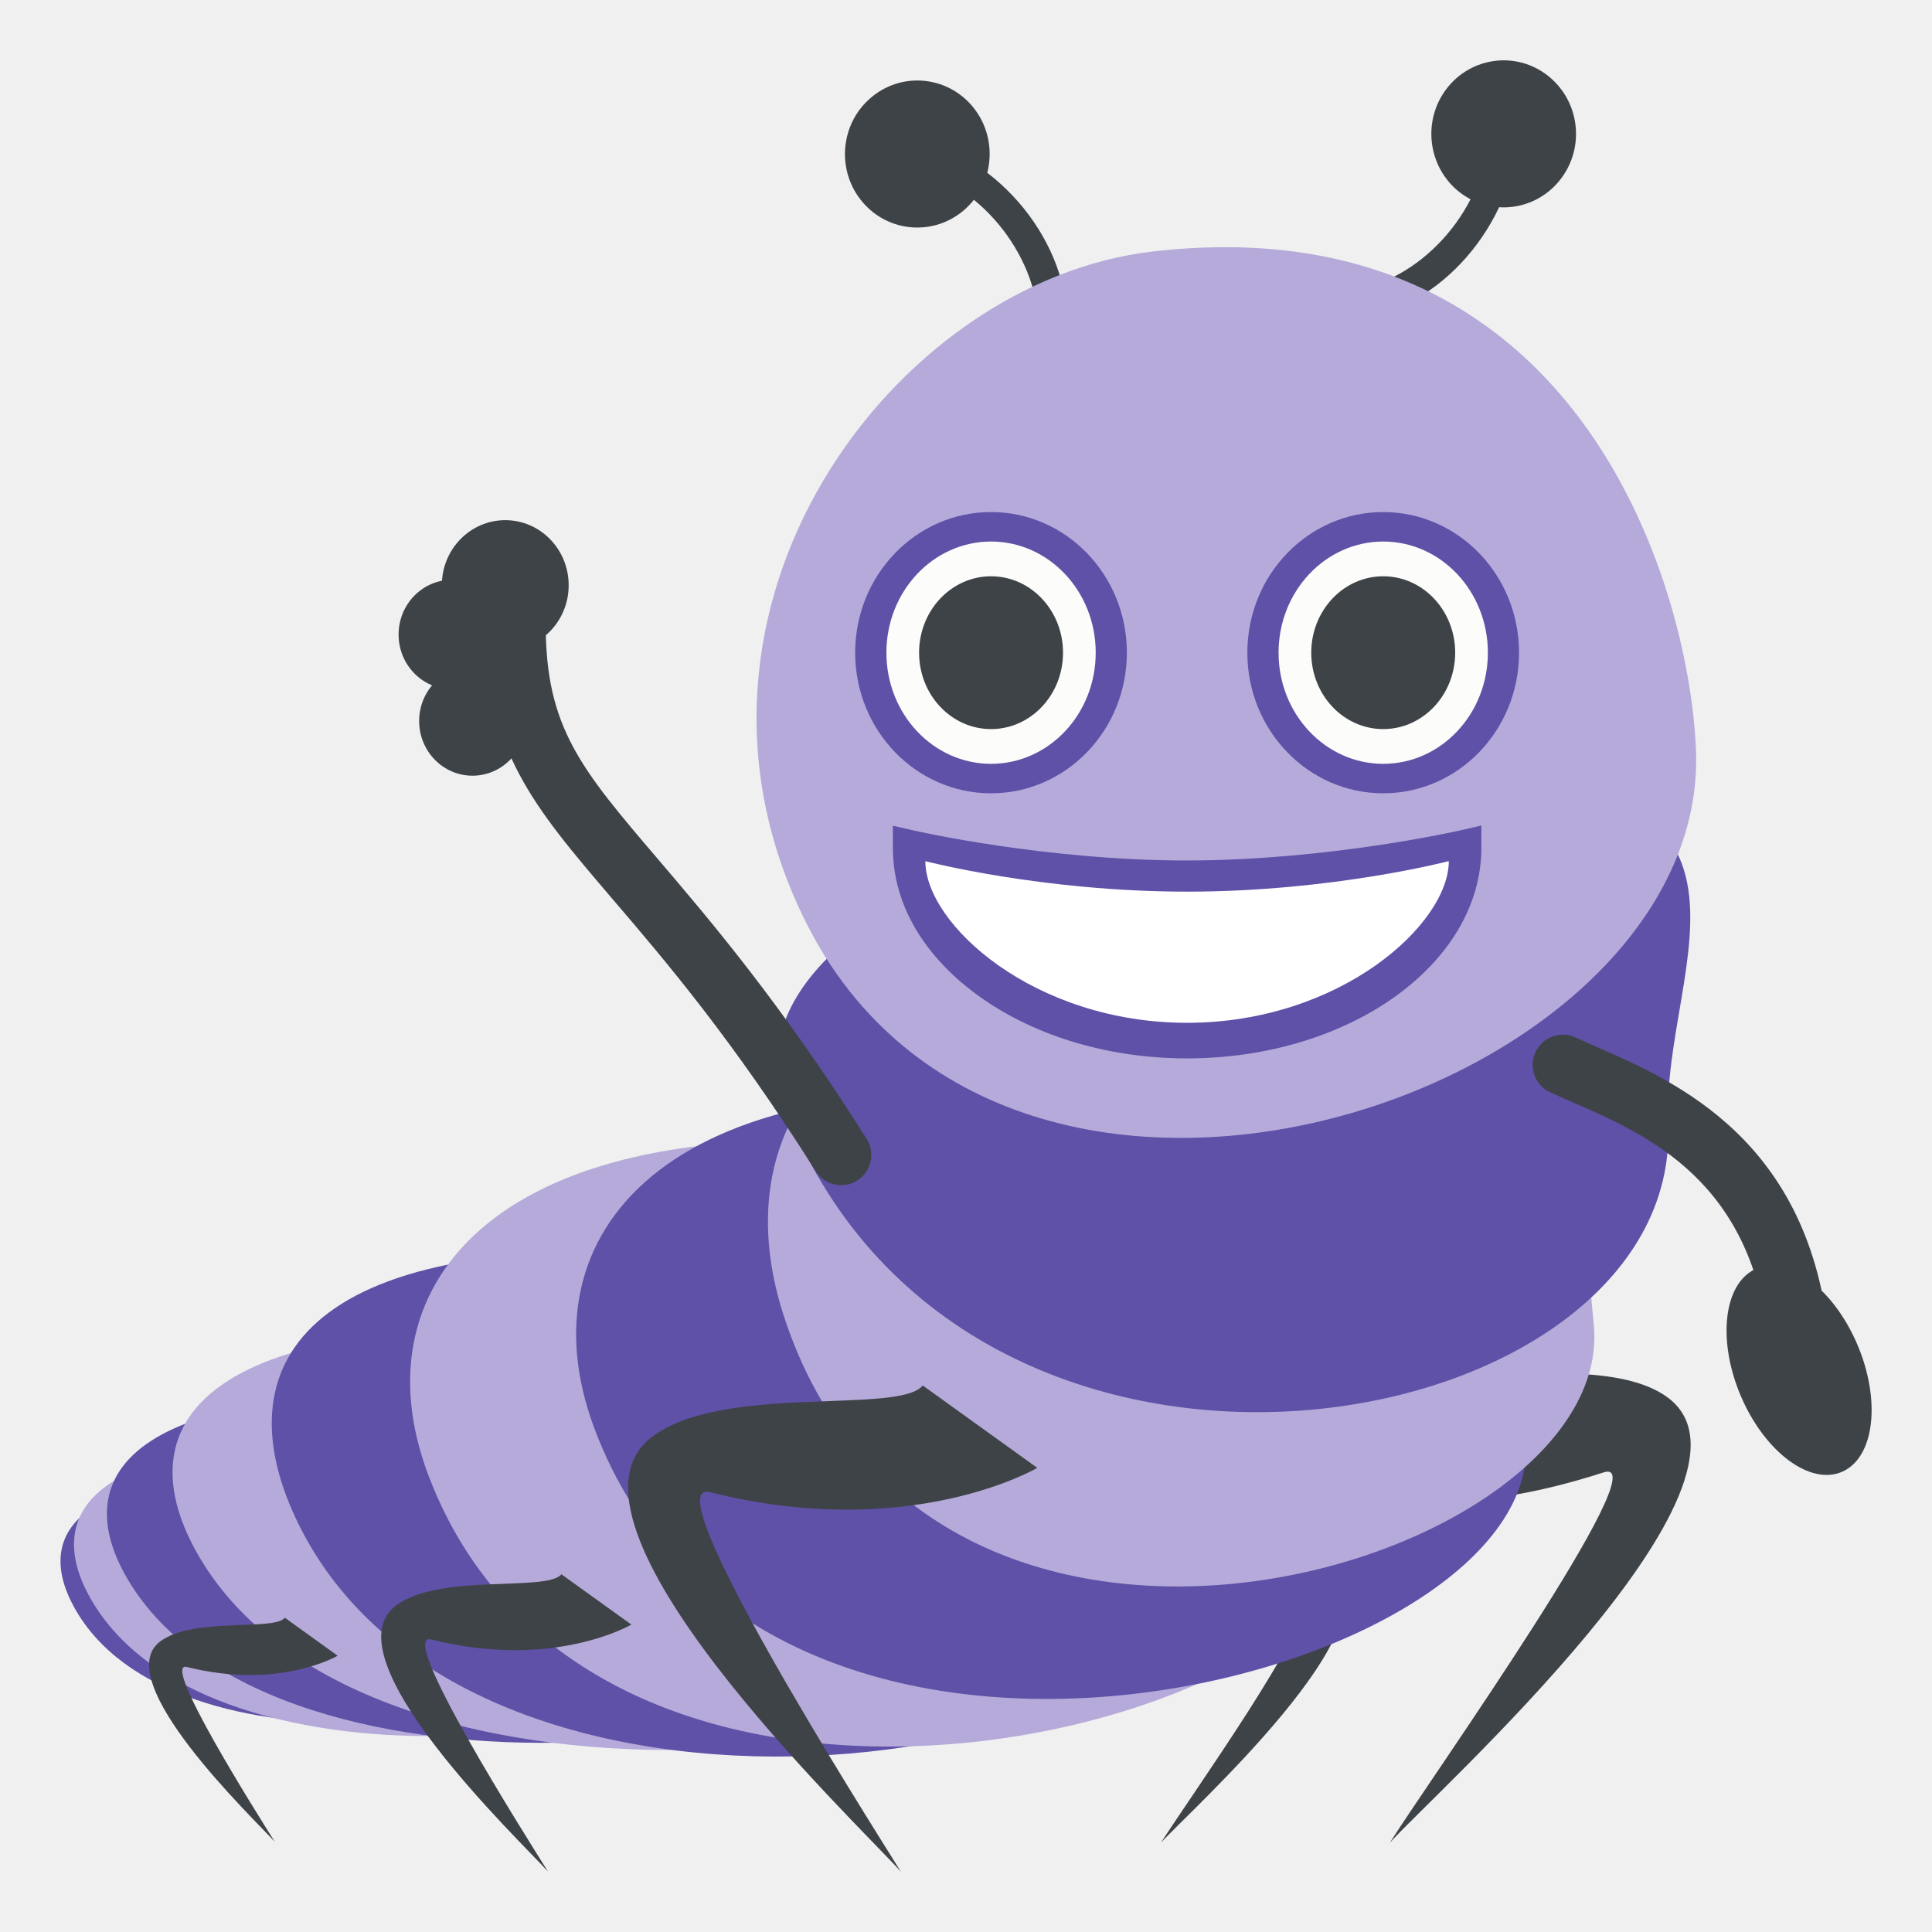
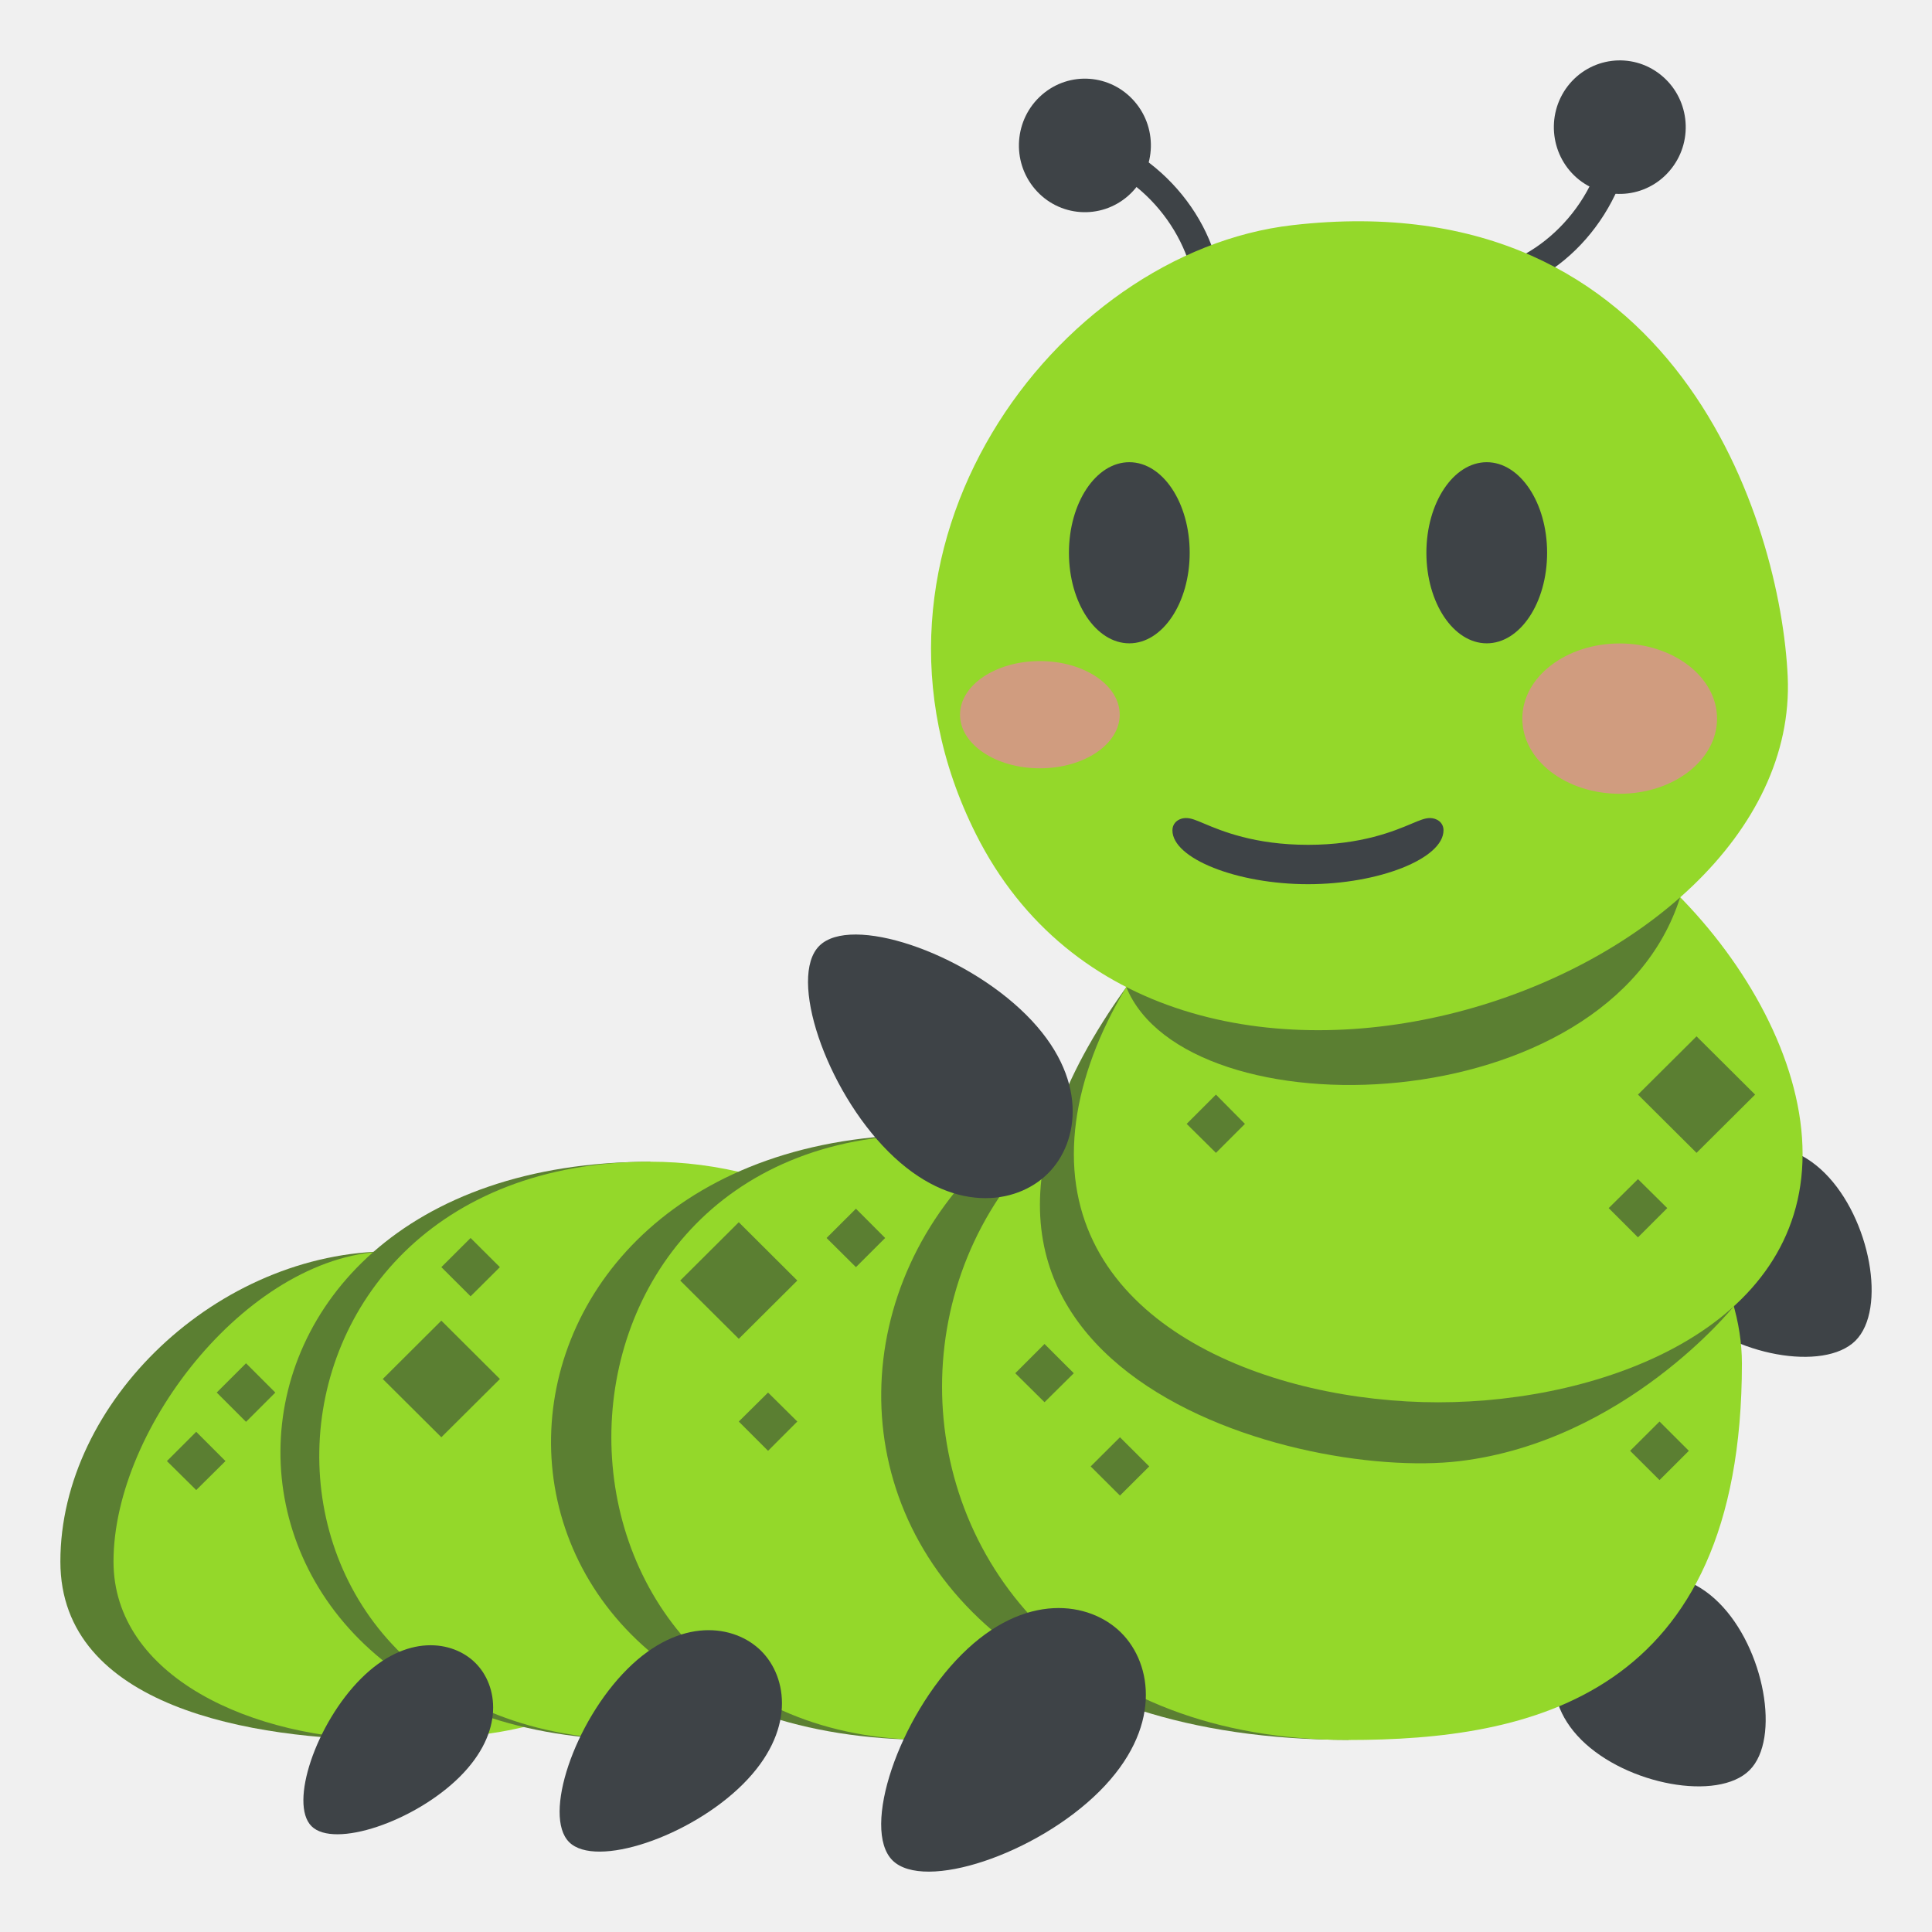
<svg xmlns="http://www.w3.org/2000/svg" viewBox="0 0 64 64" enable-background="new 0 0 64 64">
  <g fill="#3e4347">
-     <path d="m35.907 52.986c0 0 1.867 2.178 6.881.555 1.165-.377-3.591 6.32-4.329 7.5.929-1.029 7.927-7.299 5.633-9.01-1.444-1.08-5.405.035-5.881-.557l-2.304 1.514" />
-     <path d="m41.867 47.867c0 0 3.054 3.561 11.254.908 1.906-.615-5.873 10.336-7.079 12.266 1.519-1.684 12.964-11.936 9.212-14.74-2.362-1.764-8.84.059-9.619-.908l-3.768 2.474" />
-     <path d="m35.35 11.11l-.962-.07c.146-2.053-1.479-4.738-4.132-5.463l.248-.957c2.871.787 5.04 3.699 4.846 6.49" />
-     <path d="m44.979 10.564l-.118-.98c2.01-.256 4.284-2.4 4.468-5.184l.962.068c-.2 3.01-2.582 5.747-5.312 6.096" />
-     <path d="m32.2 3.508c.866 1.018.756 2.555-.247 3.436-1 .879-2.514.77-3.379-.248-.866-1.018-.756-2.555.246-3.434 1-.881 2.512-.772 3.38.246" />
-     <path d="m51.701 5.93c-.813 1.061-2.315 1.252-3.362.428-1.044-.829-1.23-2.358-.419-3.419.814-1.061 2.318-1.254 3.362-.426 1.045.827 1.234 2.356.419 3.417" />
+     <path d="m52.38 57.63c-1.506-1.499-.924-3.385.12-4.422 1.042-1.041 2.934-1.618 4.439-.117 1.508 1.499 2.057 4.512 1.016 5.55-1.043 1.039-4.066.491-5.575-1.01" />
+     <path d="m55.889 43.4c-1.506-1.499-.923-3.385.121-4.422 1.041-1.039 2.932-1.617 4.438-.119 1.508 1.501 2.059 4.515 1.016 5.554-1.044 1.038-4.066.49-5.575-1.013" />
  </g>
-   <path fill="#5e51a7" d="m19.1 54.12c.518 3.113-13.402 5.03-16.647-.883-1.385-2.523.241-4.68 7.598-4.217 9.586.6 8.343.852 9.05 5.1" />
-   <path fill="#b5aada" d="m23.535 54.01c.641 3.686-16.529 5.961-20.531-1.049-1.706-2.988.298-5.545 9.371-4.996 11.824.713 10.289 1.012 11.16 6.05" />
-   <path fill="#5e51a7" d="m29.411 53.55c.785 4.406-20.278 7.125-25.19-1.25-2.095-3.574.365-6.627 11.496-5.973 14.508.85 12.625 1.207 13.693 7.223" />
-   <path fill="#b5aada" d="m35.33 52.9c.898 5.344-23.21 8.637-28.838-1.516-2.396-4.334.418-8.03 13.162-7.244 16.608 1.034 14.454 1.467 15.676 8.76" />
-   <path fill="#5e51a7" d="m39.02 52.1c.911 6.416-23.53 10.367-29.23-1.82-2.43-5.201.422-9.643 13.338-8.693 16.836 1.239 14.65 1.759 15.89 10.513" />
-   <path fill="#b5aada" d="m45.59 49.19c.915 7.969-25.681 14.813-31.403-.33-2.439-6.461 2.501-12.1 15.473-10.922 16.903 1.537 14.684.375 15.93 11.252" />
-   <path fill="#5e51a7" d="m50.53 47.613c.896 7.967-25.23 14.813-30.853-.33-2.398-6.461 2.455-12.1 15.199-10.922 16.61 1.537 14.429.377 15.654 11.252" />
-   <path fill="#b5aada" d="m52.796 43.887c.781 7.967-21.951 14.813-26.843-.33-2.084-6.461 2.138-12.1 13.226-10.924 14.449 1.539 12.551.377 13.617 11.254" />
-   <path fill="#5e51a7" d="m55.26 37.24c.462 10.549-23.07 14.869-29.19-.381-2.886-7.197 13.974-11.507 20.527-11.507 13.477 0 8.421 6.445 8.661 11.888" />
-   <path fill="#b5aada" d="m56.18 24.799c.512 11.404-22.705 19.313-29.488 5.742-5.188-10.379 2.911-21.22 11.496-22.21 13.998-1.615 17.743 10.918 17.992 16.467" />
-   <ellipse fill="#5e51a7" cx="45.82" cy="21.621" rx="4.5" ry="4.658" />
-   <ellipse fill="#fcfcfa" cx="45.821" cy="21.621" rx="3.467" ry="3.682" />
-   <ellipse fill="#3e4347" cx="45.821" cy="21.621" rx="2.384" ry="2.531" />
-   <ellipse fill="#5e51a7" cx="32.829" cy="21.621" rx="4.5" ry="4.658" />
-   <ellipse fill="#fcfcfa" cx="32.83" cy="21.621" rx="3.467" ry="3.682" />
+   <path fill="#5b7f32" d="M12.939,57.635C8.338,57.635,2,56.548,2,51.728c0-5.294,5.213-10.275,10.939-10.275V57.635z" />
+   <path fill="#94d82a" d="m23.877 47.862c0 8.953-6.337 9.772-10.938 9.772s-9.179-2.106-9.179-5.906c0-4.471 4.584-10.275 9.179-10.275 4.597-.001 10.938 1.94 10.938 6.409" />
+   <path fill="#5b7f32" d="m21.2 57.635c-15.875 0-16-19.15.346-19.15l-.346 19.15" />
+   <path fill="#94d82a" d="m31.15 46.07c0 10.595-5.559 11.563-9.953 11.563-14.394 0-14.04-19.15.346-19.15 4.391 0 9.607 2.298 9.607 7.585" />
+   <path fill="#5b7f32" d="m30.785 57.635c-17.06 0-16.354-20.05 0-20.05v20.05" />
+   <path fill="#94d82a" d="m42.36 45.528c0 11.09-6.517 12.11-11.571 12.11-14.05 0-14.05-20.05 0-20.05 5.05.001 11.571 2.404 11.571 7.941" />
+   <path fill="#5b7f32" d="m44.674 57.635c-21.392 0-19.409-23.05-1.455-23.05l1.455 23.05" />
+   <path fill="#94d82a" d="m57.703 45.17c0 11.09-7.07 12.469-13.03 12.469-17.956 0-17.954-23.41 0-23.41 5.954 0 13.03 5.404 13.03 10.941" />
+   <path fill="#5b7f32" d="m57.41 43.3c0 0-3.579 4.443-9.06 5.102-5.565.667-19.996-3.235-11.04-15.701l20.1 10.599" />
+   <path fill="#94d82a" d="m59.713 38.23c0 5.732-6.552 8.223-12.07 8.223-5.519 0-12.07-2.49-12.07-8.223 0-5.736 6.555-12.538 12.07-12.538 5.515.001 12.07 6.803 12.07 12.538" />
  <g fill="#3e4347">
-     <ellipse cx="32.83" cy="21.621" rx="2.384" ry="2.531" />
-     <path d="m59.6 45.539c-.512 0-.948-.391-.995-.91-.496-5.49-3.991-7.02-6.544-8.131-.252-.109-.489-.213-.708-.314-.501-.23-.721-.824-.489-1.326s.823-.721 1.327-.49c.207.096.432.193.67.299 2.668 1.164 7.134 3.111 7.736 9.783.05.551-.356 1.037-.906 1.086-.031.003-.061.003-.091.003" />
-     <path d="m27.864 39.26c-.332 0-.656-.166-.847-.467-2.75-4.359-4.959-6.947-6.734-9.02-2.623-3.072-4.206-4.926-4.206-9.09 0-.553.447-1 1-1s1 .447 1 1c0 3.422 1.168 4.789 3.727 7.787 1.722 2.02 4.079 4.777 6.905 9.258.295.467.155 1.084-.313 1.379-.165.103-.349.154-.532.154" />
-     <ellipse cx="14.97" cy="21.02" rx="1.766" ry="1.813" />
-     <ellipse cx="15.652" cy="23.885" rx="1.767" ry="1.811" />
-     <ellipse cx="16.737" cy="19.387" rx="2.101" ry="2.156" />
-     <path d="m61.52 44.523c.795 1.854.58 3.746-.483 4.225-1.061.479-2.566-.635-3.363-2.486-.795-1.854-.579-3.746.482-4.225 1.062-.48 2.568.633 3.364 2.486" />
-     <path d="m18.597 52.15c-.477.59-4.03-.047-5.476 1.033-2.294 1.715 4.103 7.783 5.03 8.813-.738-1.18-5.05-7.982-3.862-7.686 4.065 1.02 6.625-.494 6.625-.494l-2.318-1.666" />
-     <path d="m30.567 45.896c-.778.967-6.591-.072-8.953 1.691-3.752 2.804 6.708 12.729 8.228 14.413-1.207-1.93-8.259-13.06-6.316-12.568 6.648 1.666 10.835-.807 10.835-.807l-3.794-2.729" />
-     <path d="m9.437 53.59c-.358.447-3.037-.031-4.126.781-1.729 1.291 3.091 5.865 3.791 6.641-.556-.889-3.806-6.02-2.91-5.791 3.063.768 4.992-.373 4.992-.373l-1.747-1.258" />
+     <path d="m31.861 54.802c2.089-2.083 4.235-1.755 5.278-.717 1.044 1.038 1.369 3.175-.721 5.258-2.091 2.082-5.81 3.321-6.853 2.284-1.042-1.039.205-4.742 2.296-6.825" />
+     <path d="m33.993 33.617c2.092 2.081 1.765 4.22.721 5.256-1.043 1.04-3.187 1.366-5.278-.716s-3.336-5.789-2.295-6.825c1.043-1.04 4.761.201 6.852 2.285" />
+     <path d="m20.781 55.29c1.754-1.75 3.559-1.475 4.434-.601.875.871 1.152 2.664-.605 4.415-1.756 1.75-4.881 2.791-5.756 1.919-.877-.872.169-3.982 1.927-5.733" />
+     <path d="m11.964 55.6c1.496-1.492 3.037-1.259 3.784-.513.749.743.982 2.274-.516 3.77-1.5 1.492-4.167 2.382-4.913 1.638-.747-.745.145-3.4 1.645-4.895" />
  </g>
-   <path fill="#5e51a7" d="m39.32 35.06c-2.55 0-4.966-.711-6.805-2-1.893-1.33-2.937-3.094-2.937-4.971v-.736l.698.16c.042.01 4.356.992 9.04.992 4.691-.002 9.01-.988 9.06-.998l.696-.16v.736c0 3.846-4.371 6.975-9.742 6.977h-.004" />
-   <path fill="#fff" d="m47.994 28.521c0 2.1-3.604 5.357-8.668 5.361-5.066 0-8.67-3.256-8.673-5.355 0 0 3.865 1.01 8.673 1.01 4.803 0 8.668-1.012 8.668-1.012" />
+   <g fill="#5b7f32">
+     <path d="m28.354 40.04l-.973.97.973.966.968-.966z" />
+     <path d="m25.443 46.13l-.97.96.97.97.969-.97z" />
+     <path d="m15.589 41.01l-.969.966.969.966.97-.966z" />
+     <path d="m8.15 45.16l-.971.97.971.97.97-.97z" />
+     <path d="m6.5 47.43l-.971.97.971.96.969-.96z" />
+     <path d="m34.601 44.521l-.969.969.969.96.97-.96z" />
+     <path d="m37.1 47.611l-.97.966.97.966.97-.966z" />
+     <path d="m54.974 47.09l-.974.97.974.97.971-.97z" />
+     <path d="m54.26 39.06l-.97.96.97.969.97-.969z" />
+     <path d="m40.28 36.26l-.97.97.97.96.96-.96z" />
+     <path d="m24.473 40.488l-1.94 1.932 1.94 1.93 1.939-1.93z" />
+     <path d="m56.2 34.33l-1.94 1.93 1.94 1.93 1.94-1.93z" />
+     <path d="m14.62 43.748l-1.94 1.933 1.94 1.93 1.94-1.93z" />
+   </g>
+   <g fill="#3e4347">
+     <path d="m40.47 10.277l-.879-.064c.135-1.862-1.349-4.304-3.766-4.96l.227-.87c2.617.715 4.598 3.359 4.418 5.894" />
+     <path d="m37.591 3.371c.793.924.689 2.319-.223 3.119-.914.799-2.293.699-3.083-.226-.79-.924-.688-2.319.224-3.119.912-.799 2.289-.7 3.082.226" />
+     <path d="m49.25 9.779l-.109-.89c1.833-.234 3.905-2.181 4.075-4.709l.876.062c-.182 2.736-2.353 5.219-4.842 5.537" />
+     <path d="m55.38 5.569c-.741.964-2.11 1.139-3.066.39-.95-.753-1.12-2.141-.381-3.106.742-.961 2.113-1.138 3.067-.385.95.749 1.124 2.137.38 3.101" />
+   </g>
+   <path fill="#5b7f32" d="m55.658 29.721c-2.372 7.504-16.353 7.867-18.349 2.976l18.349-2.976" />
+   <path fill="#94d82a" d="m59.22 22.414c.467 10.359-20.705 17.541-26.892 5.215-4.729-9.425 2.654-19.269 10.485-20.17 12.762-1.467 16.18 9.917 16.407 14.956" />
+   <g fill="#3e4347">
+     <path d="m51.25 18.311c0 1.661-.897 3-1.999 3-1.104 0-2-1.342-2-3 0-1.658.897-3 2-3 1.101 0 1.999 1.343 1.999 3" />
+     <ellipse cx="37.41" cy="18.311" rx="2" ry="3" />
+     <path d="m43.33 29.29c-2.351 0-4.492-.85-4.492-1.784 0-.103.032-.19.099-.264.084-.09.21-.143.353-.143.165 0 .325.068.59.18.586.247 1.677.707 3.451.707 1.771 0 2.861-.46 3.446-.707.265-.111.428-.18.592-.18.223 0 .449.141.449.406-.001.936-2.14 1.785-4.488 1.785" />
+   </g>
+   <g opacity=".7" fill="#ea83a3">
+     <ellipse cx="53.654" cy="23.805" rx="3.225" ry="2.49" />
+     <ellipse cx="34.447" cy="23.675" rx="2.645" ry="1.776" />
+   </g>
</svg>
